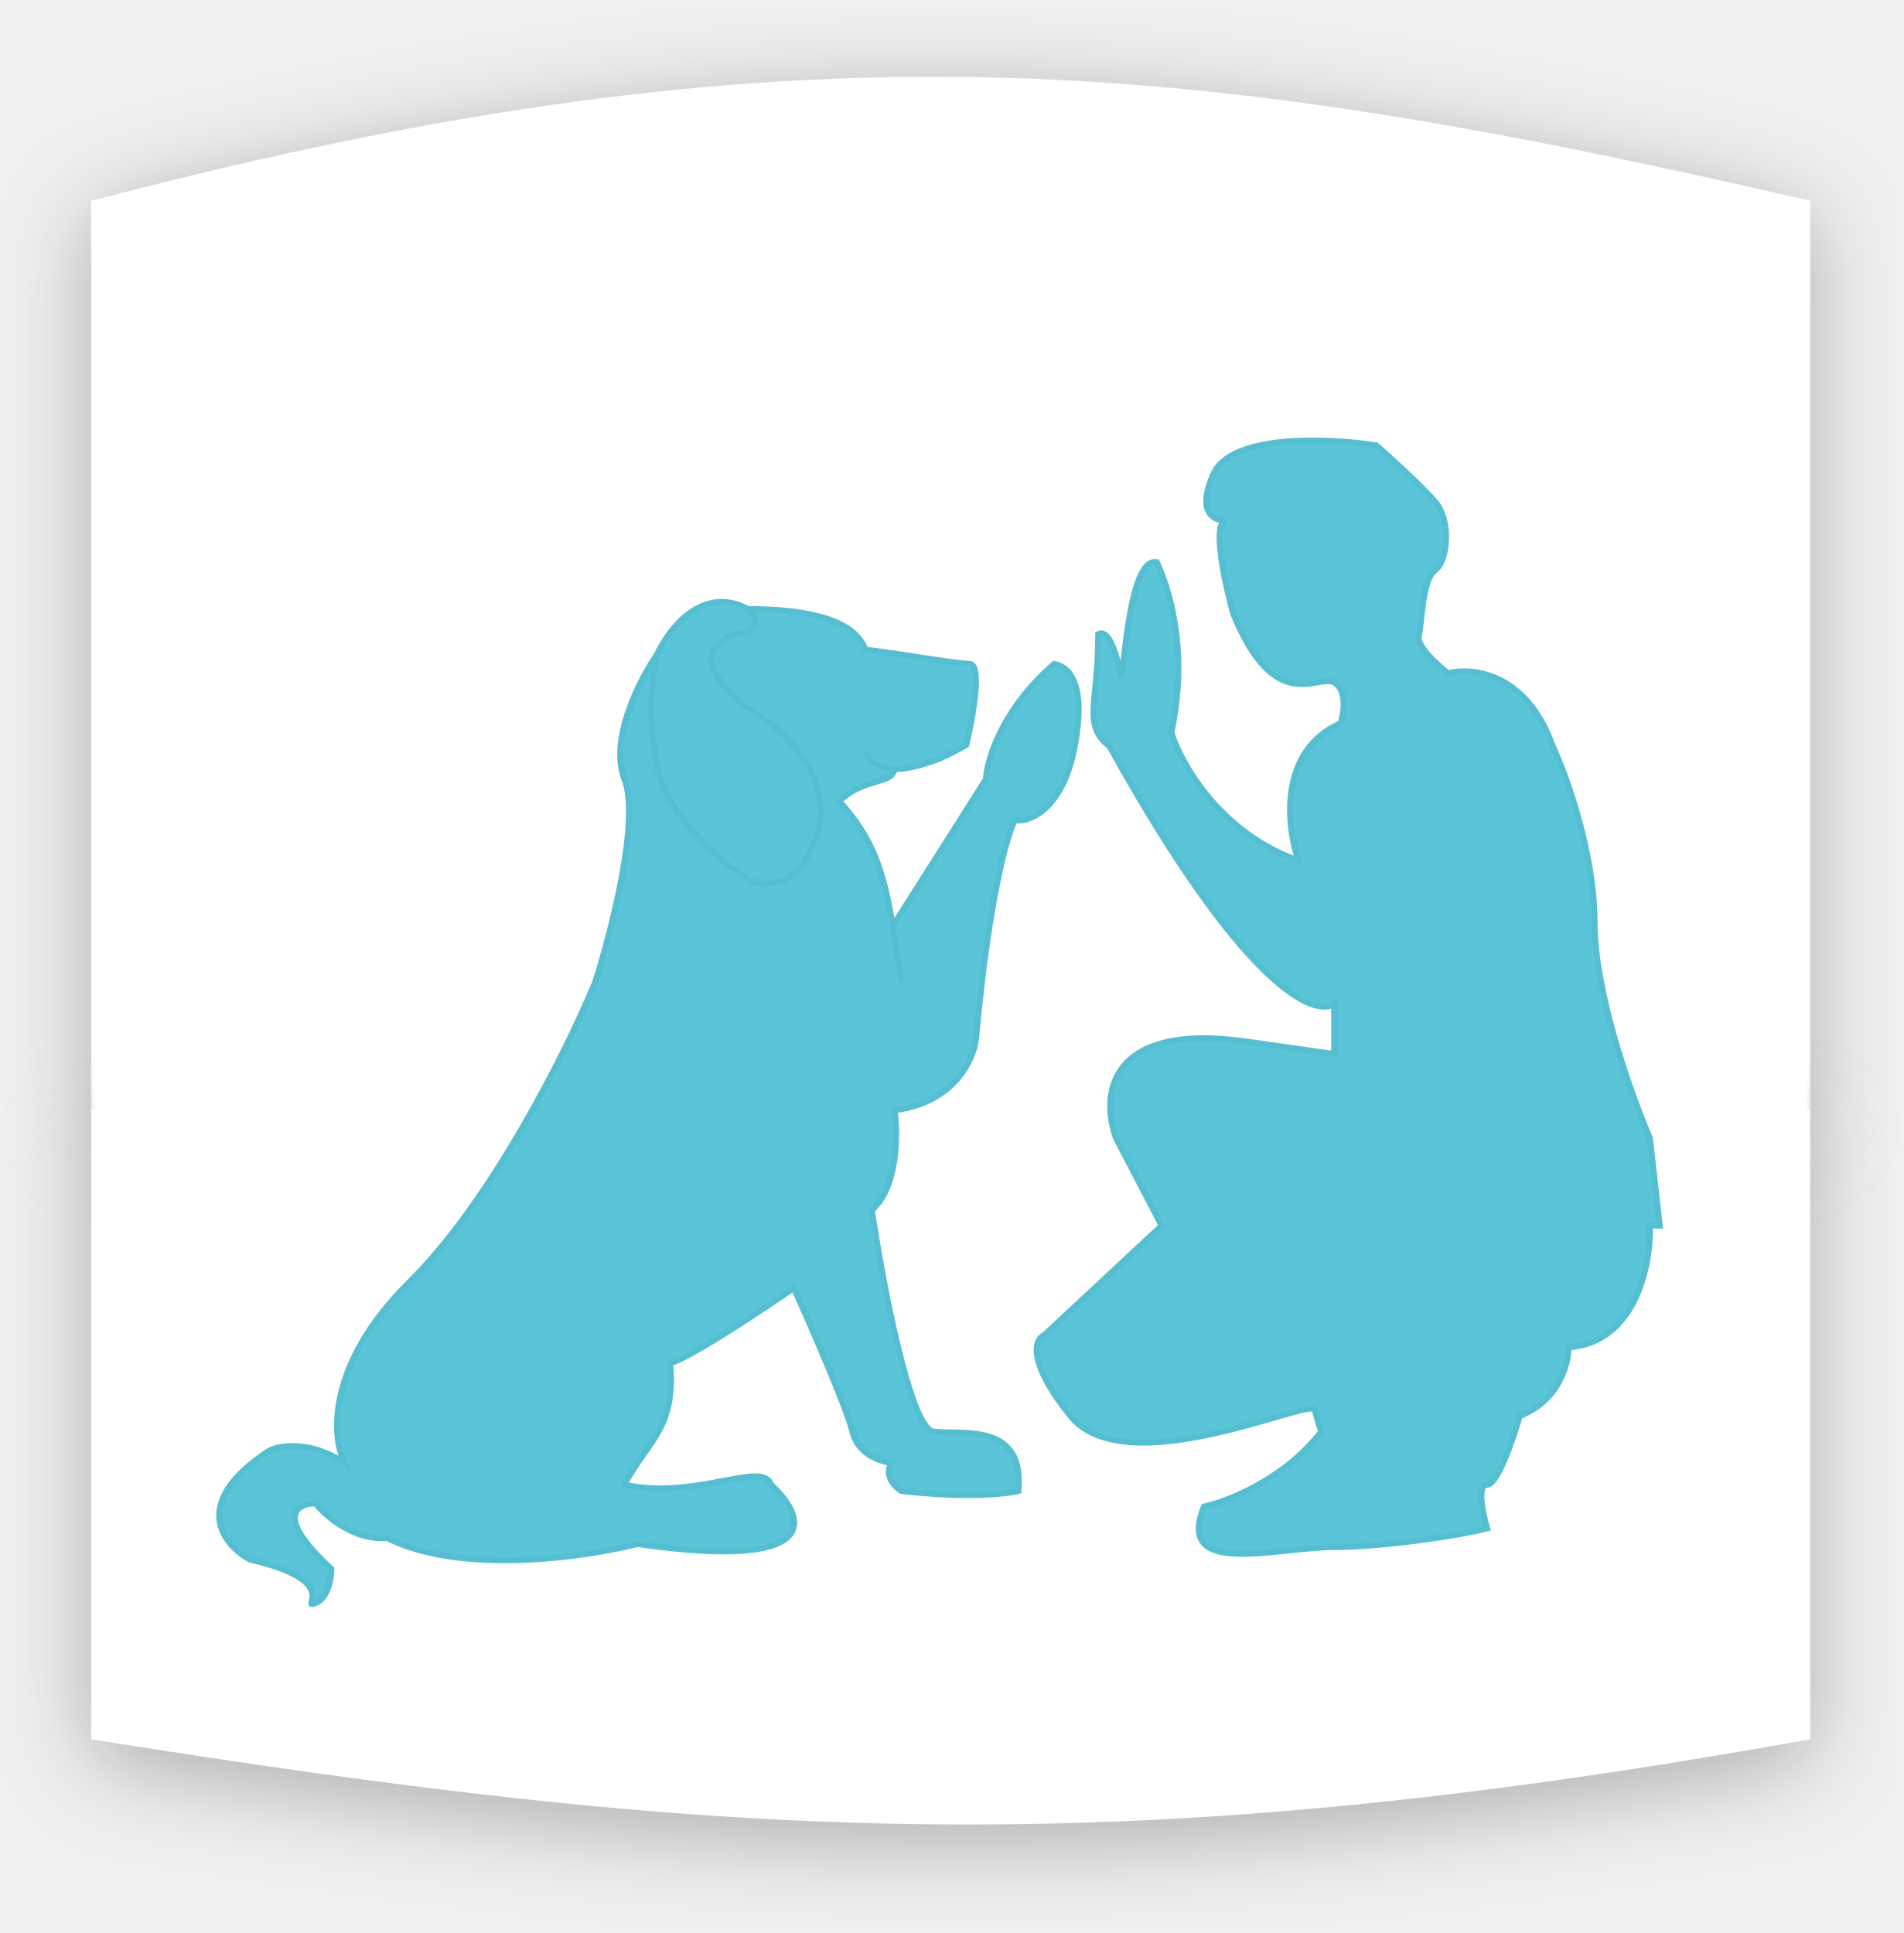
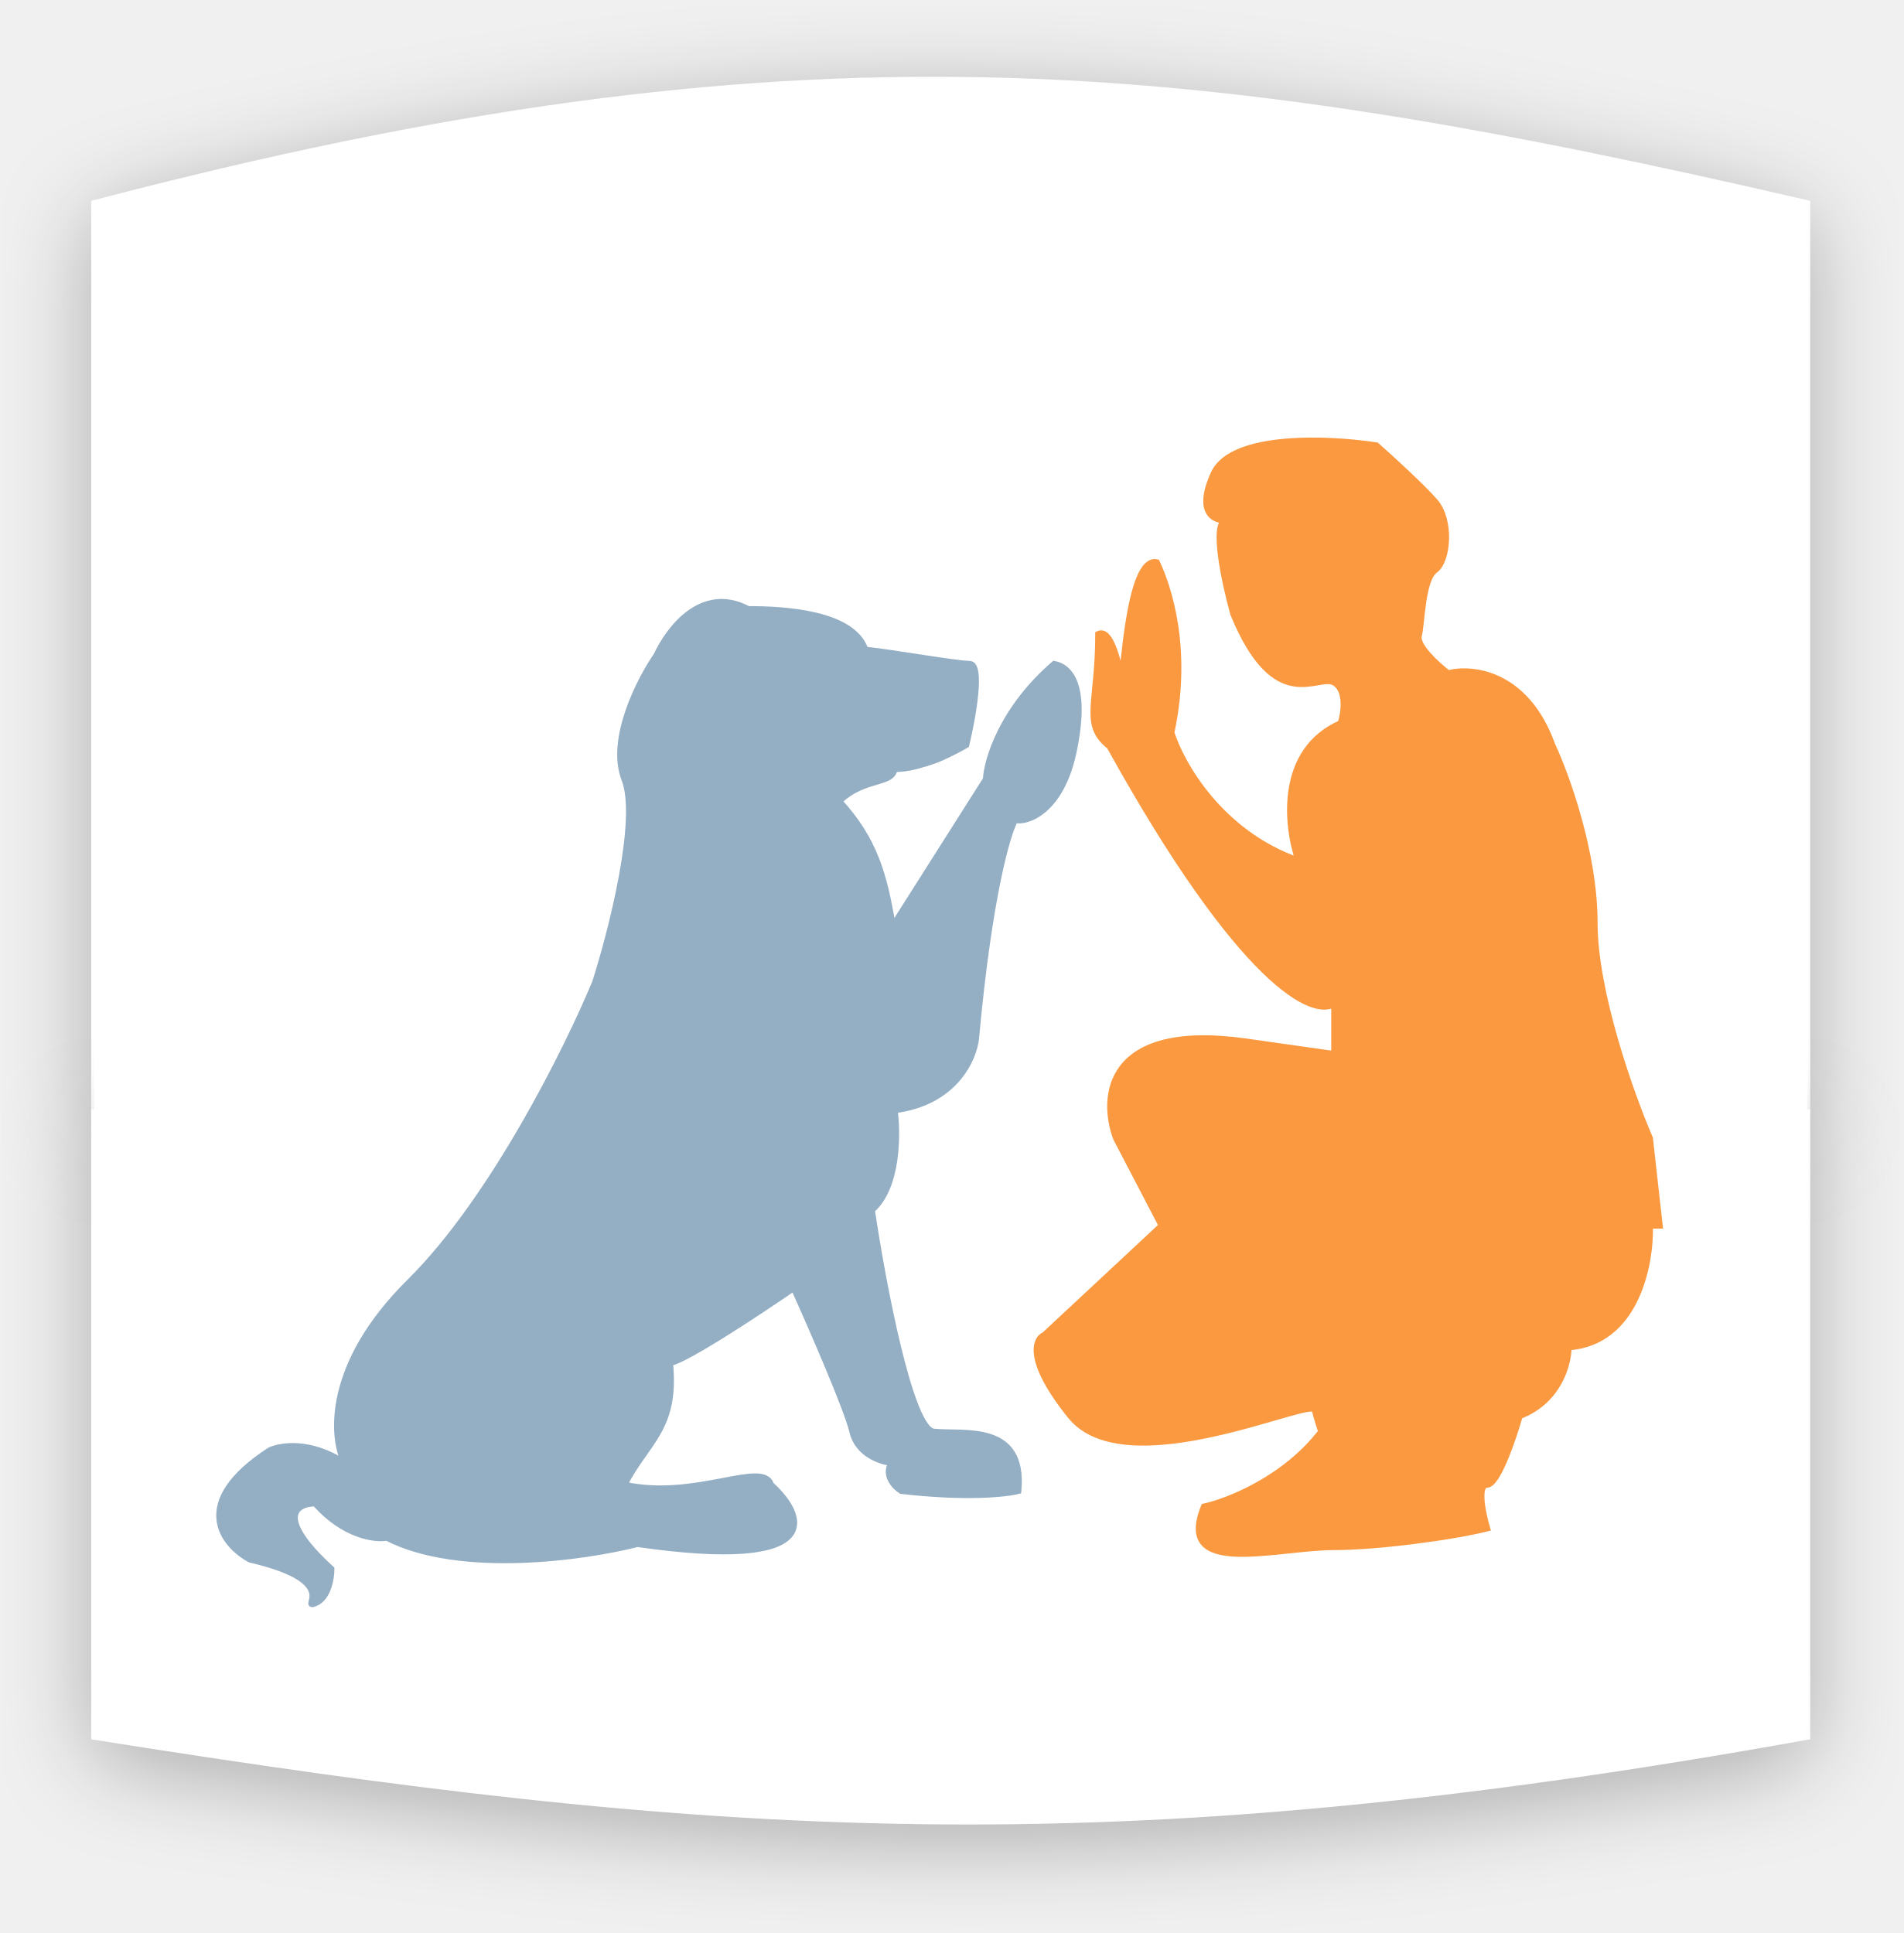
<svg xmlns="http://www.w3.org/2000/svg" width="321" height="326" viewBox="0 0 321 326" fill="none">
  <g filter="url(#filter0_d)">
    <path d="M15.878 187.602L304.728 187.602L304.728 34.264C200.657 10.208 134.816 3.04 15.878 34.264L15.878 187.602Z" fill="white" />
    <path d="M15.878 187.602L304.728 187.602L304.728 34.264C200.657 10.208 134.816 3.04 15.878 34.264L15.878 187.602Z" stroke="white" />
  </g>
  <g filter="url(#filter1_d)">
    <path d="M304.728 187.603H15.878V292.908C119.949 309.428 185.79 314.35 304.728 292.908V187.603Z" fill="white" />
    <path d="M304.728 187.603H15.878V292.908C119.949 309.428 185.79 314.35 304.728 292.908V187.603Z" stroke="white" />
  </g>
  <rect x="15.878" y="74.297" width="288.85" height="197.235" fill="white" />
-   <path d="M110.784 110.383C112.614 106.523 118.25 99.645 126.154 103.013C133.84 104.066 141.525 103.54 145.367 109.856C150.857 110.734 162.055 112.383 162.934 111.962C163.812 111.541 163.3 120.559 162.934 125.121C160.006 127.753 152.394 131.753 145.367 126.7" stroke="#56BED1" />
-   <path d="M150.832 129.698C150.453 132.371 145.736 131.084 141.525 135.123C147.361 141.518 149.082 147.307 150.534 156.177L166.227 131.438C166.41 128.104 168.972 119.542 177.755 111.963C180.5 112.489 183.337 115.729 181.049 126.701C178.853 137.228 172.815 138.807 171.168 138.281C169.887 140.562 166.776 151.124 164.58 175.126C164.214 178.635 160.957 185.969 150.857 187.233C151.406 191.268 151.406 200.287 147.014 204.076C148.844 216.358 153.492 241.027 157.444 241.448C162.385 241.975 172.815 239.869 171.717 251.449C169.704 251.976 162.934 252.712 151.955 251.449C150.857 250.747 148.99 248.817 150.308 246.712C148.478 246.536 144.599 245.238 143.721 241.448C142.842 237.658 136.767 223.727 133.84 217.236C127.984 221.271 115.615 229.447 112.98 229.868C114.078 240.922 109.137 243.027 105.295 250.396C117.371 253.028 128.68 246.186 129.997 250.396C135.852 255.66 139.549 265.029 107.49 260.397C98.524 262.678 77.518 265.661 65.222 259.345C63.209 259.696 57.976 259.029 53.145 253.555C50.034 253.555 46.228 255.765 55.89 264.608C55.89 266.187 55.341 269.556 53.145 270.398C50.4 271.451 58.085 266.714 42.166 263.029C37.591 260.573 31.846 253.449 45.46 244.606C47.289 243.729 52.376 242.922 58.085 246.712C55.889 242.326 55.011 230.079 69.064 216.183C83.117 202.287 95.779 176.705 100.354 165.652C103.099 157.054 107.929 138.176 105.294 131.438C102.659 124.701 107.856 114.594 110.784 110.383C112.614 106.348 118.249 98.51 126.154 102.721C131.929 102.721 143.72 103.247 145.916 109.563C150.857 110.09 161.287 111.963 163.482 111.963C165.678 111.963 164.031 121.086 162.934 125.648C159.914 127.43 154.758 129.748 150.832 129.698Z" fill="#5AC5D9" />
-   <path d="M150.857 129.333C150.857 132.491 145.916 130.912 141.525 135.123C147.361 141.518 149.082 147.307 150.534 156.177M151.955 165.652C151.427 162.106 150.994 158.987 150.534 156.177M150.534 156.177L166.227 131.438C166.41 128.104 168.972 119.542 177.755 111.963C180.5 112.489 183.337 115.729 181.049 126.701C178.853 137.228 172.815 138.807 171.168 138.281C169.887 140.562 166.776 151.124 164.58 175.126C164.214 178.635 160.957 185.969 150.857 187.233C151.406 191.268 151.406 200.287 147.014 204.076C148.844 216.358 153.492 241.027 157.444 241.448C162.385 241.975 172.815 239.869 171.717 251.449C169.704 251.976 162.934 252.712 151.955 251.449C150.857 250.747 148.99 248.817 150.308 246.712C148.478 246.536 144.599 245.238 143.721 241.448C142.842 237.658 136.767 223.727 133.84 217.236C127.984 221.271 115.615 229.447 112.98 229.868C114.078 240.922 109.137 243.027 105.295 250.396C117.371 253.028 128.68 246.186 129.997 250.396C135.852 255.66 139.549 265.029 107.49 260.397C98.524 262.678 77.518 265.661 65.222 259.345C63.209 259.696 57.976 259.029 53.145 253.555C50.034 253.555 46.228 255.765 55.89 264.608C55.89 266.187 55.341 269.556 53.145 270.398C50.4 271.451 58.085 266.714 42.166 263.029C37.591 260.573 31.846 253.449 45.46 244.606C47.289 243.729 52.376 242.922 58.085 246.712C55.889 242.326 55.011 230.079 69.064 216.183C83.117 202.287 95.779 176.705 100.354 165.652C103.099 157.054 107.929 138.176 105.294 131.438C102.659 124.701 107.856 114.594 110.784 110.383M110.784 110.383C110.052 113.191 109.027 120.911 110.784 129.333C112.54 137.754 121.763 145.474 126.154 148.282C128.716 149.685 134.608 150.177 137.682 140.913C140.756 131.649 132.742 123.718 128.35 120.911C125.056 118.805 118.798 113.752 120.116 110.383C121.433 107.015 124.69 106.523 126.154 106.699C126.886 105.822 128.35 104.826 126.154 102.721M110.784 110.383C112.614 106.348 118.249 98.51 126.154 102.721M126.154 102.721C131.929 102.721 143.72 103.247 145.916 109.563C150.857 110.09 161.287 111.963 163.482 111.963C165.678 111.963 164.031 121.086 162.934 125.648C158.176 128.455 148.112 132.596 145.916 126.701" stroke="#56BED1" />
-   <path d="M206.717 87.758C204.699 87.865 201.644 86.447 204.652 79.853C207.727 73.116 224.232 73.888 232.1 75.116C234.478 77.221 239.785 82.064 241.981 84.591C244.725 87.749 244.176 94.591 241.981 96.171C239.785 97.75 239.785 105.119 239.236 107.224C238.797 108.909 242.347 112.137 244.176 113.541C248.202 112.488 257.351 113.435 261.743 125.647C264.121 130.735 268.879 143.859 268.879 155.65C268.879 167.44 275.1 184.775 278.211 191.969L279.858 206.707H278.211C278.394 213.199 275.905 226.393 264.487 227.235C264.487 230.043 262.841 236.289 256.253 238.815C255.155 242.675 252.52 250.395 250.764 250.395C249.007 250.395 250.032 255.308 250.764 257.764C245.274 259.168 232.481 260.923 224.963 260.923C215.083 260.923 198.065 266.186 203.006 254.08C207.031 253.203 216.62 249.448 222.768 241.447C222.585 240.921 222.109 239.447 221.67 237.763C221.121 235.657 189.831 250.395 180.499 238.815C173.034 229.551 174.461 225.832 176.108 225.13L195.87 206.707L188.184 191.969C185.623 185.126 186.428 172.283 210.142 175.652L224.963 177.757V169.335C221.487 171.616 209.483 166.304 187.087 125.88C182.432 122.195 185.176 118.743 185.176 106.931C187.372 105.878 188.58 112.089 189.019 113.773C189.458 115.458 190.117 93.771 195.057 94.824C196.887 98.684 200.591 109.224 197.516 123.542C199.163 128.805 205.751 140.49 218.925 145.122C216.913 139.332 215.522 126.594 226.062 121.962C226.61 120.208 227.159 116.383 224.963 115.12C222.219 113.541 215.083 120.91 207.946 103.54C206.507 98.366 204.29 88.107 206.717 87.758Z" fill="#5AC5D9" stroke="#56BED1" />
+   <path d="M110.784 110.383C112.614 106.523 118.25 99.645 126.154 103.013C133.84 104.066 141.525 103.54 145.367 109.856C150.857 110.734 162.055 112.383 162.934 111.962C163.812 111.541 163.3 120.559 162.934 125.121C160.006 127.753 152.394 131.753 145.367 126.7" stroke="#94aec4" />
+   <path d="M150.832 129.698C150.453 132.371 145.736 131.084 141.525 135.123C147.361 141.518 149.082 147.307 150.534 156.177L166.227 131.438C166.41 128.104 168.972 119.542 177.755 111.963C180.5 112.489 183.337 115.729 181.049 126.701C178.853 137.228 172.815 138.807 171.168 138.281C169.887 140.562 166.776 151.124 164.58 175.126C164.214 178.635 160.957 185.969 150.857 187.233C151.406 191.268 151.406 200.287 147.014 204.076C148.844 216.358 153.492 241.027 157.444 241.448C162.385 241.975 172.815 239.869 171.717 251.449C169.704 251.976 162.934 252.712 151.955 251.449C150.857 250.747 148.99 248.817 150.308 246.712C148.478 246.536 144.599 245.238 143.721 241.448C142.842 237.658 136.767 223.727 133.84 217.236C127.984 221.271 115.615 229.447 112.98 229.868C114.078 240.922 109.137 243.027 105.295 250.396C117.371 253.028 128.68 246.186 129.997 250.396C135.852 255.66 139.549 265.029 107.49 260.397C98.524 262.678 77.518 265.661 65.222 259.345C63.209 259.696 57.976 259.029 53.145 253.555C50.034 253.555 46.228 255.765 55.89 264.608C55.89 266.187 55.341 269.556 53.145 270.398C50.4 271.451 58.085 266.714 42.166 263.029C37.591 260.573 31.846 253.449 45.46 244.606C47.289 243.729 52.376 242.922 58.085 246.712C55.889 242.326 55.011 230.079 69.064 216.183C83.117 202.287 95.779 176.705 100.354 165.652C103.099 157.054 107.929 138.176 105.294 131.438C102.659 124.701 107.856 114.594 110.784 110.383C112.614 106.348 118.249 98.51 126.154 102.721C131.929 102.721 143.72 103.247 145.916 109.563C150.857 110.09 161.287 111.963 163.482 111.963C165.678 111.963 164.031 121.086 162.934 125.648C159.914 127.43 154.758 129.748 150.832 129.698Z" fill="#94aec4" />
+   <path d="M150.857 129.333C150.857 132.491 145.916 130.912 141.525 135.123C147.361 141.518 149.082 147.307 150.534 156.177M151.955 165.652C151.427 162.106 150.994 158.987 150.534 156.177M150.534 156.177L166.227 131.438C166.41 128.104 168.972 119.542 177.755 111.963C180.5 112.489 183.337 115.729 181.049 126.701C178.853 137.228 172.815 138.807 171.168 138.281C169.887 140.562 166.776 151.124 164.58 175.126C164.214 178.635 160.957 185.969 150.857 187.233C151.406 191.268 151.406 200.287 147.014 204.076C148.844 216.358 153.492 241.027 157.444 241.448C162.385 241.975 172.815 239.869 171.717 251.449C169.704 251.976 162.934 252.712 151.955 251.449C150.857 250.747 148.99 248.817 150.308 246.712C148.478 246.536 144.599 245.238 143.721 241.448C142.842 237.658 136.767 223.727 133.84 217.236C127.984 221.271 115.615 229.447 112.98 229.868C114.078 240.922 109.137 243.027 105.295 250.396C117.371 253.028 128.68 246.186 129.997 250.396C135.852 255.66 139.549 265.029 107.49 260.397C98.524 262.678 77.518 265.661 65.222 259.345C63.209 259.696 57.976 259.029 53.145 253.555C50.034 253.555 46.228 255.765 55.89 264.608C55.89 266.187 55.341 269.556 53.145 270.398C50.4 271.451 58.085 266.714 42.166 263.029C37.591 260.573 31.846 253.449 45.46 244.606C47.289 243.729 52.376 242.922 58.085 246.712C55.889 242.326 55.011 230.079 69.064 216.183C83.117 202.287 95.779 176.705 100.354 165.652C103.099 157.054 107.929 138.176 105.294 131.438C102.659 124.701 107.856 114.594 110.784 110.383M110.784 110.383C110.052 113.191 109.027 120.911 110.784 129.333C112.54 137.754 121.763 145.474 126.154 148.282C128.716 149.685 134.608 150.177 137.682 140.913C140.756 131.649 132.742 123.718 128.35 120.911C125.056 118.805 118.798 113.752 120.116 110.383C121.433 107.015 124.69 106.523 126.154 106.699C126.886 105.822 128.35 104.826 126.154 102.721M110.784 110.383C112.614 106.348 118.249 98.51 126.154 102.721M126.154 102.721C131.929 102.721 143.72 103.247 145.916 109.563C150.857 110.09 161.287 111.963 163.482 111.963C165.678 111.963 164.031 121.086 162.934 125.648C158.176 128.455 148.112 132.596 145.916 126.701" stroke="#94aec4" />
+   <path d="M206.717 87.758C204.699 87.865 201.644 86.447 204.652 79.853C207.727 73.116 224.232 73.888 232.1 75.116C234.478 77.221 239.785 82.064 241.981 84.591C244.725 87.749 244.176 94.591 241.981 96.171C239.785 97.75 239.785 105.119 239.236 107.224C238.797 108.909 242.347 112.137 244.176 113.541C248.202 112.488 257.351 113.435 261.743 125.647C264.121 130.735 268.879 143.859 268.879 155.65C268.879 167.44 275.1 184.775 278.211 191.969L279.858 206.707H278.211C278.394 213.199 275.905 226.393 264.487 227.235C264.487 230.043 262.841 236.289 256.253 238.815C255.155 242.675 252.52 250.395 250.764 250.395C249.007 250.395 250.032 255.308 250.764 257.764C245.274 259.168 232.481 260.923 224.963 260.923C215.083 260.923 198.065 266.186 203.006 254.08C207.031 253.203 216.62 249.448 222.768 241.447C222.585 240.921 222.109 239.447 221.67 237.763C221.121 235.657 189.831 250.395 180.499 238.815C173.034 229.551 174.461 225.832 176.108 225.13L195.87 206.707L188.184 191.969C185.623 185.126 186.428 172.283 210.142 175.652L224.963 177.757V169.335C221.487 171.616 209.483 166.304 187.087 125.88C182.432 122.195 185.176 118.743 185.176 106.931C187.372 105.878 188.58 112.089 189.019 113.773C189.458 115.458 190.117 93.771 195.057 94.824C196.887 98.684 200.591 109.224 197.516 123.542C199.163 128.805 205.751 140.49 218.925 145.122C216.913 139.332 215.522 126.594 226.062 121.962C226.61 120.208 227.159 116.383 224.963 115.12C222.219 113.541 215.083 120.91 207.946 103.54C206.507 98.366 204.29 88.107 206.717 87.758Z" fill="#fa9940" stroke="#fa9940" />
  <defs>
    <filter id="filter0_d" x="0.378" y="0.947" width="319.85" height="205.155" filterUnits="userSpaceOnUse" color-interpolation-filters="sRGB">
      <feFlood flood-opacity="0" result="BackgroundImageFix" />
      <feColorMatrix in="SourceAlpha" type="matrix" values="0 0 0 0 0 0 0 0 0 0 0 0 0 0 0 0 0 0 127 0" />
      <feOffset dy="3" />
      <feGaussianBlur stdDeviation="7.5" />
      <feColorMatrix type="matrix" values="0 0 0 0 0 0 0 0 0 0 0 0 0 0 0 0 0 0 0.28 0" />
      <feBlend mode="normal" in2="BackgroundImageFix" result="effect1_dropShadow" />
      <feBlend mode="normal" in="SourceGraphic" in2="effect1_dropShadow" result="shape" />
    </filter>
    <filter id="filter1_d" x="0.378" y="175.103" width="319.85" height="150.6" filterUnits="userSpaceOnUse" color-interpolation-filters="sRGB">
      <feFlood flood-opacity="0" result="BackgroundImageFix" />
      <feColorMatrix in="SourceAlpha" type="matrix" values="0 0 0 0 0 0 0 0 0 0 0 0 0 0 0 0 0 0 127 0" />
      <feOffset dy="3" />
      <feGaussianBlur stdDeviation="7.5" />
      <feColorMatrix type="matrix" values="0 0 0 0 0 0 0 0 0 0 0 0 0 0 0 0 0 0 0.28 0" />
      <feBlend mode="normal" in2="BackgroundImageFix" result="effect1_dropShadow" />
      <feBlend mode="normal" in="SourceGraphic" in2="effect1_dropShadow" result="shape" />
    </filter>
  </defs>
</svg>
